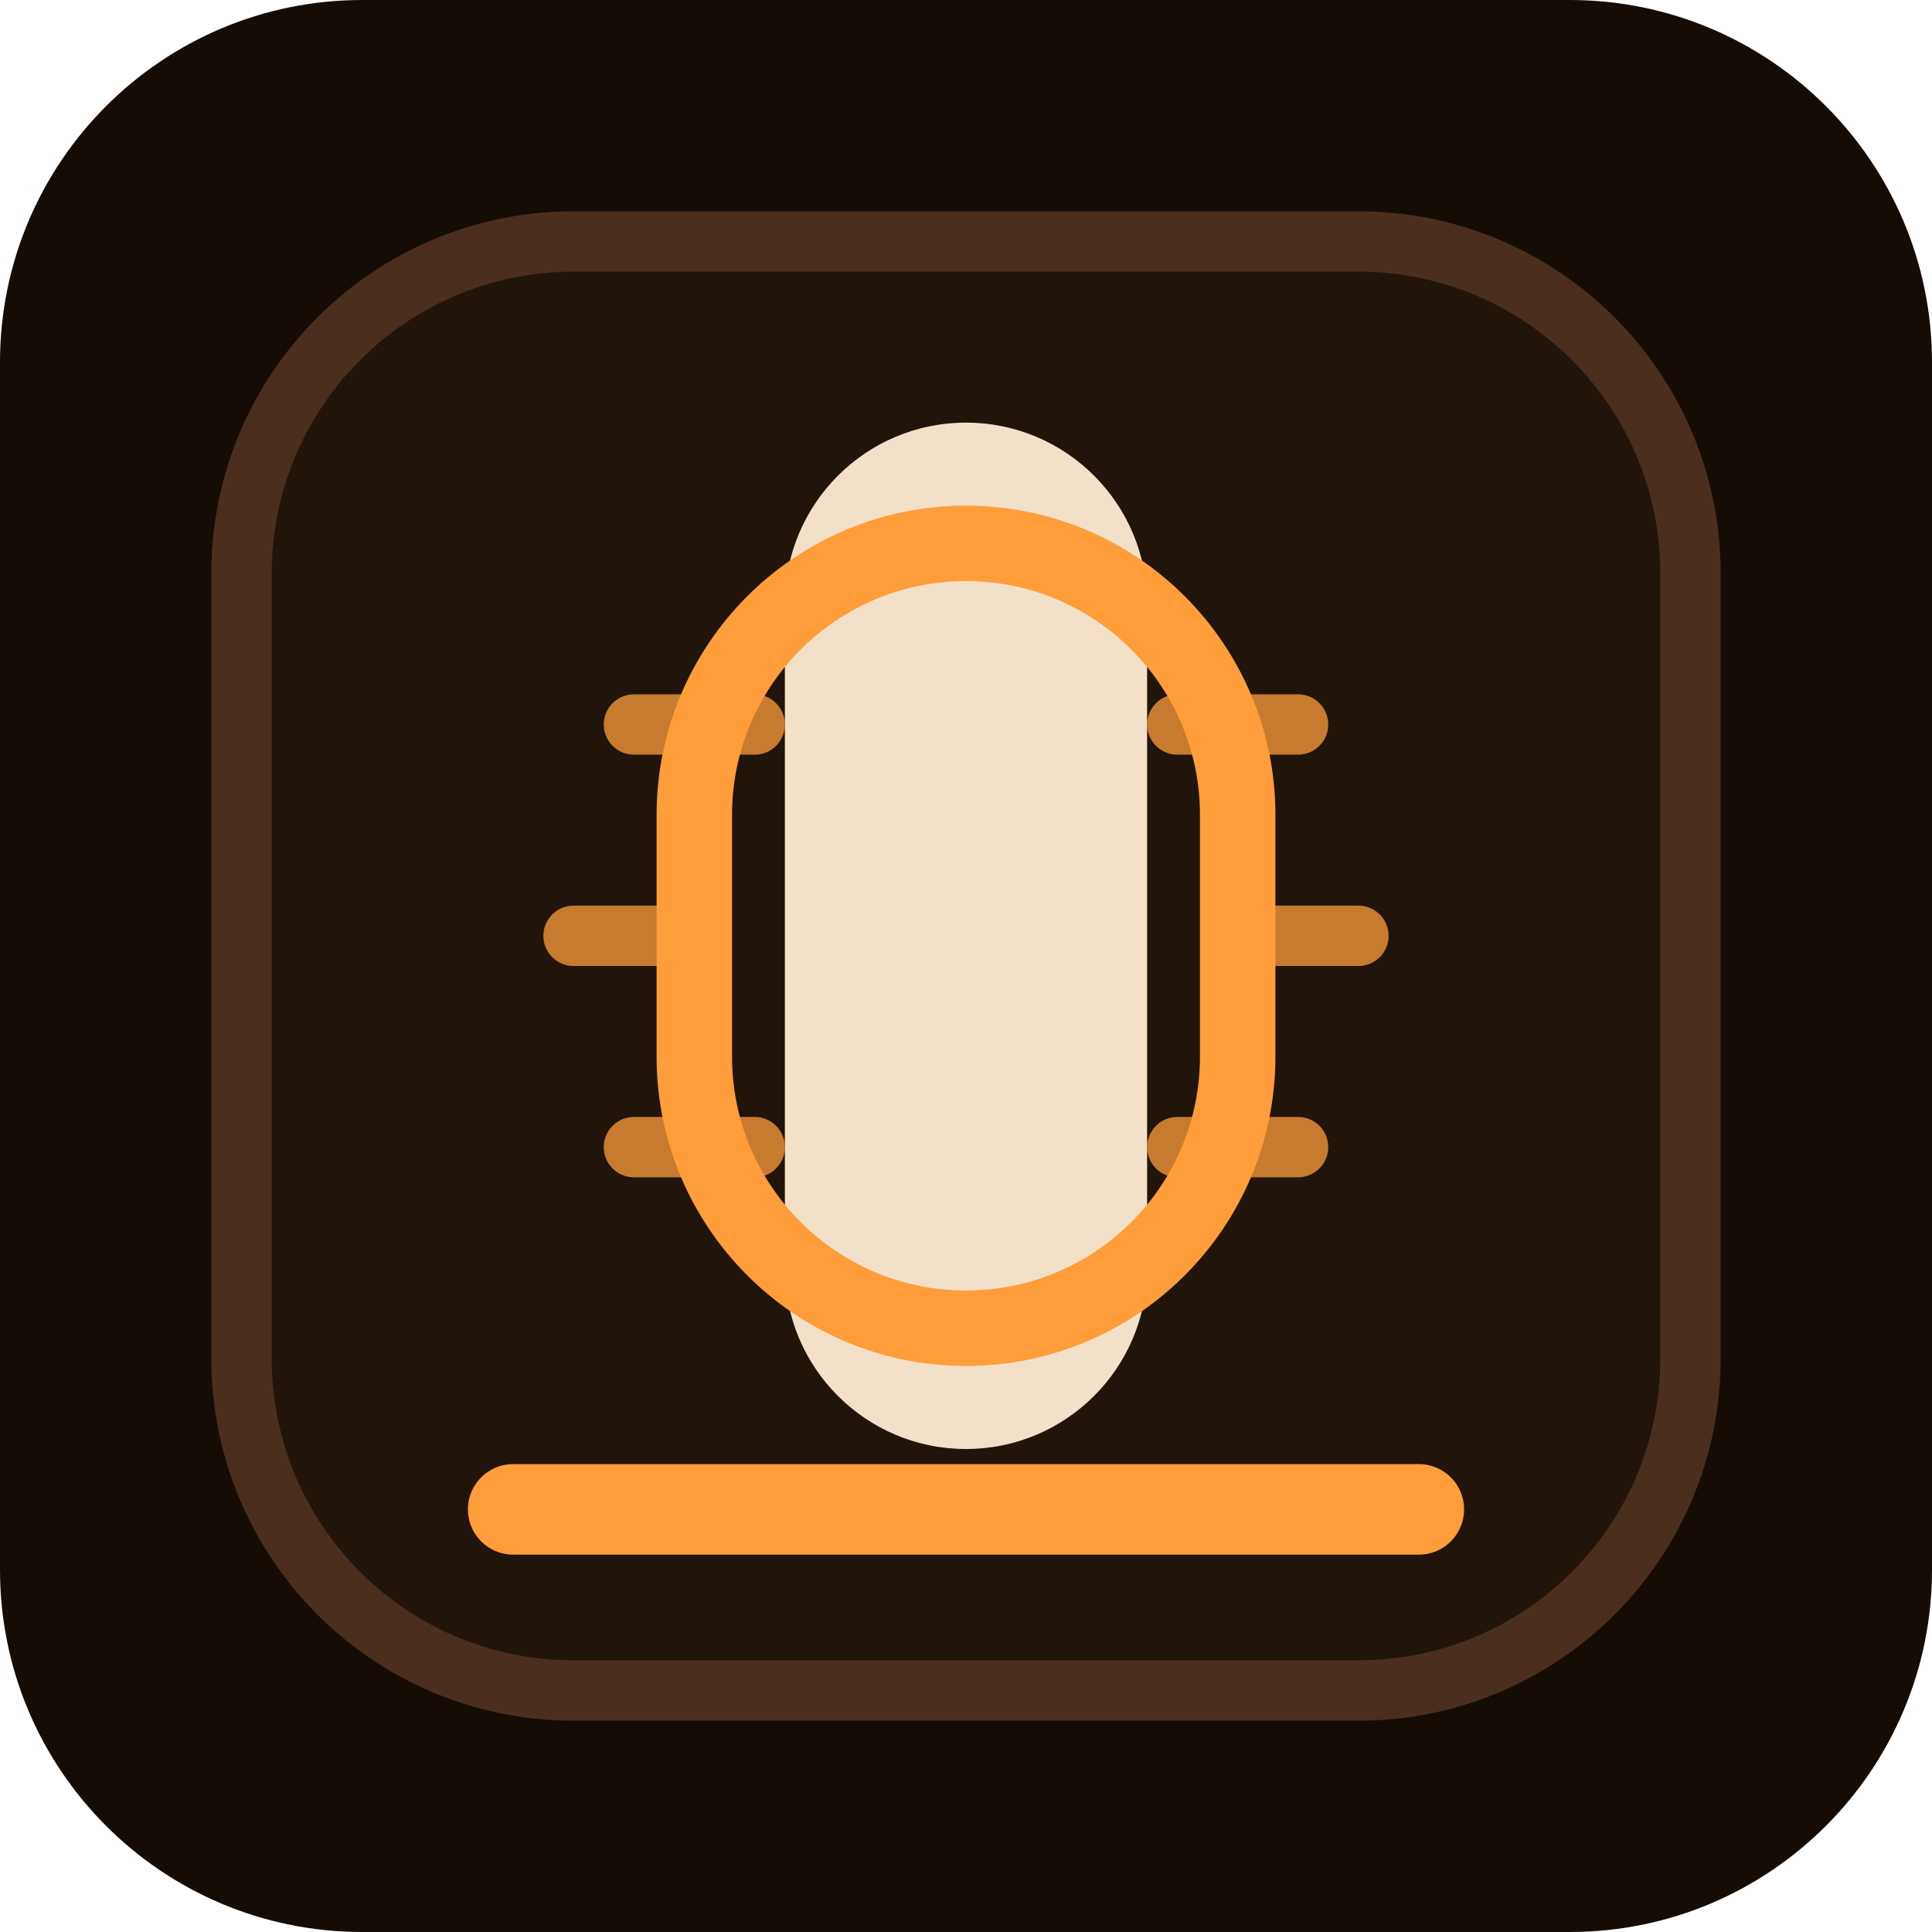
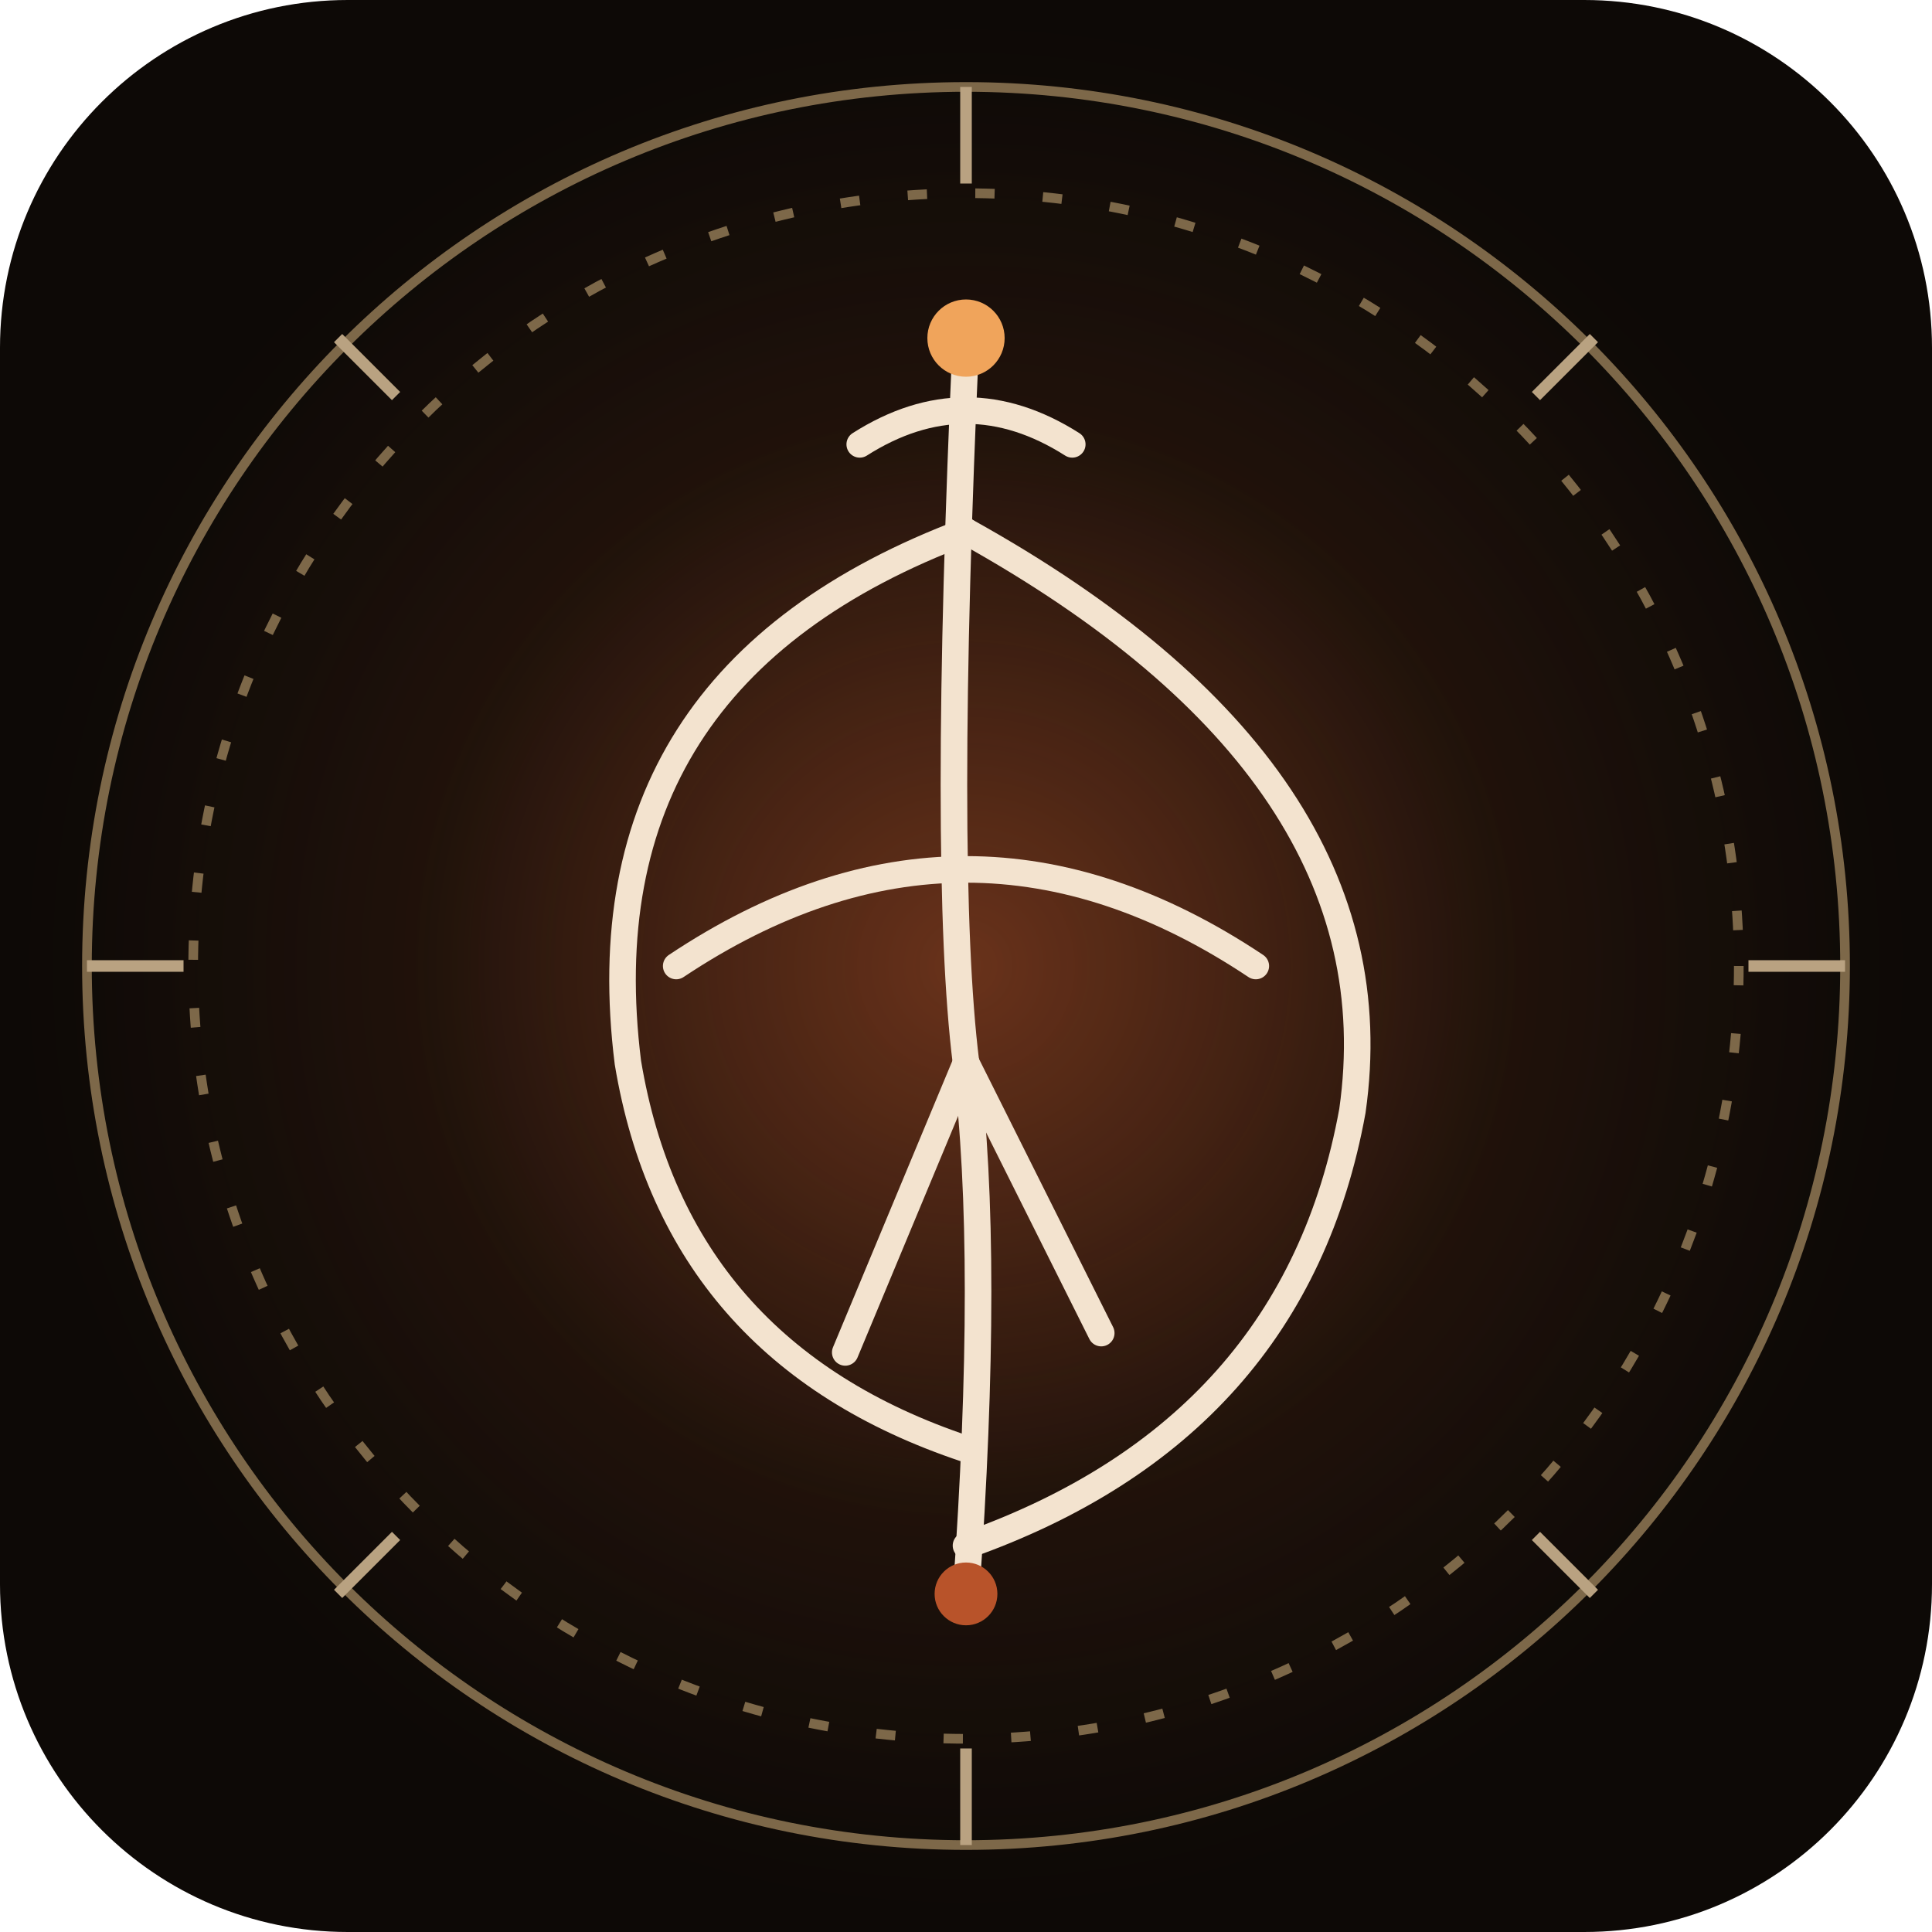
- <svg xmlns="http://www.w3.org/2000/svg" viewBox="0 0 64 64">
-   <rect width="64" height="64" rx="12" fill="#160c06" />
-   <rect x="8" y="8" width="48" height="48" rx="11" fill="#21140b" stroke="#4a2f1e" stroke-width="2" />
-   <rect x="26" y="14" width="12" height="34" rx="6" fill="#f3e0c8" />
-   <rect x="23" y="18" width="18" height="26" rx="9" fill="none" stroke="#ff9d3a" stroke-width="2.5" />
-   <path d="M17 50h30" stroke="#ff9d3a" stroke-width="3" stroke-linecap="round" />
-   <path d="M21 24h4M39 24h4M19 31h3M42 31h3M21 38h4M39 38h4" stroke="#ff9d3a" stroke-width="2" stroke-linecap="round" opacity="0.75" />
+ <svg xmlns="http://www.w3.org/2000/svg" viewBox="0 0 400 400">
+   <defs>
+     <radialGradient id="bg" cx="50%" cy="50%" r="50%">
+       <stop offset="0%" stop-color="#1a110b" />
+       <stop offset="100%" stop-color="#0d0906" />
+     </radialGradient>
+     <radialGradient id="glow" cx="50%" cy="50%" r="50%">
+       <stop offset="0%" stop-color="#b8532a" stop-opacity="0.5" />
+       <stop offset="60%" stop-color="#b8532a" stop-opacity="0.08" />
+       <stop offset="100%" stop-color="#b8532a" stop-opacity="0" />
+     </radialGradient>
+   </defs>
+   <rect width="400" height="400" rx="72" fill="url(#bg)" />
+   <circle cx="200" cy="200" r="190" fill="url(#glow)" />
+   <g stroke="#7d6849" stroke-width="2" fill="none">
+     <circle cx="200" cy="200" r="182" />
+     <circle cx="200" cy="200" r="160" stroke-dasharray="4 10" />
+   </g>
+   <g stroke="#b9a281" stroke-width="2.4">
+     <line x1="200" y1="18" x2="200" y2="38" />
+     <line x1="200" y1="382" x2="200" y2="362" />
+     <line x1="18" y1="200" x2="38" y2="200" />
+     <line x1="382" y1="200" x2="362" y2="200" />
+     <line x1="70" y1="70" x2="82" y2="82" />
+     <line x1="330" y1="70" x2="318" y2="82" />
+     <line x1="70" y1="330" x2="82" y2="318" />
+     <line x1="330" y1="330" x2="318" y2="318" />
+   </g>
+   <g stroke="#f3e3cf" stroke-width="5.5" stroke-linecap="round" fill="none">
+     <path d="M200 70 Q 195 180 200 220 Q 205 260 200 330" />
+     <path d="M200 110 Q 120 140 130 220 Q 140 280 200 300" />
+     <path d="M200 110 Q 290 160 280 230 Q 268 296 200 320" />
+     <path d="M140 200 Q 200 160 260 200" />
+     <path d="M200 220 L 175 280" />
+     <path d="M200 220 L 228 276" />
+     <path d="M178 92 Q 200 78 222 92" />
+   </g>
+   <circle cx="200" cy="70" r="8" fill="#f0a45b" />
+   <circle cx="200" cy="330" r="6.5" fill="#b8532a" />
</svg>
